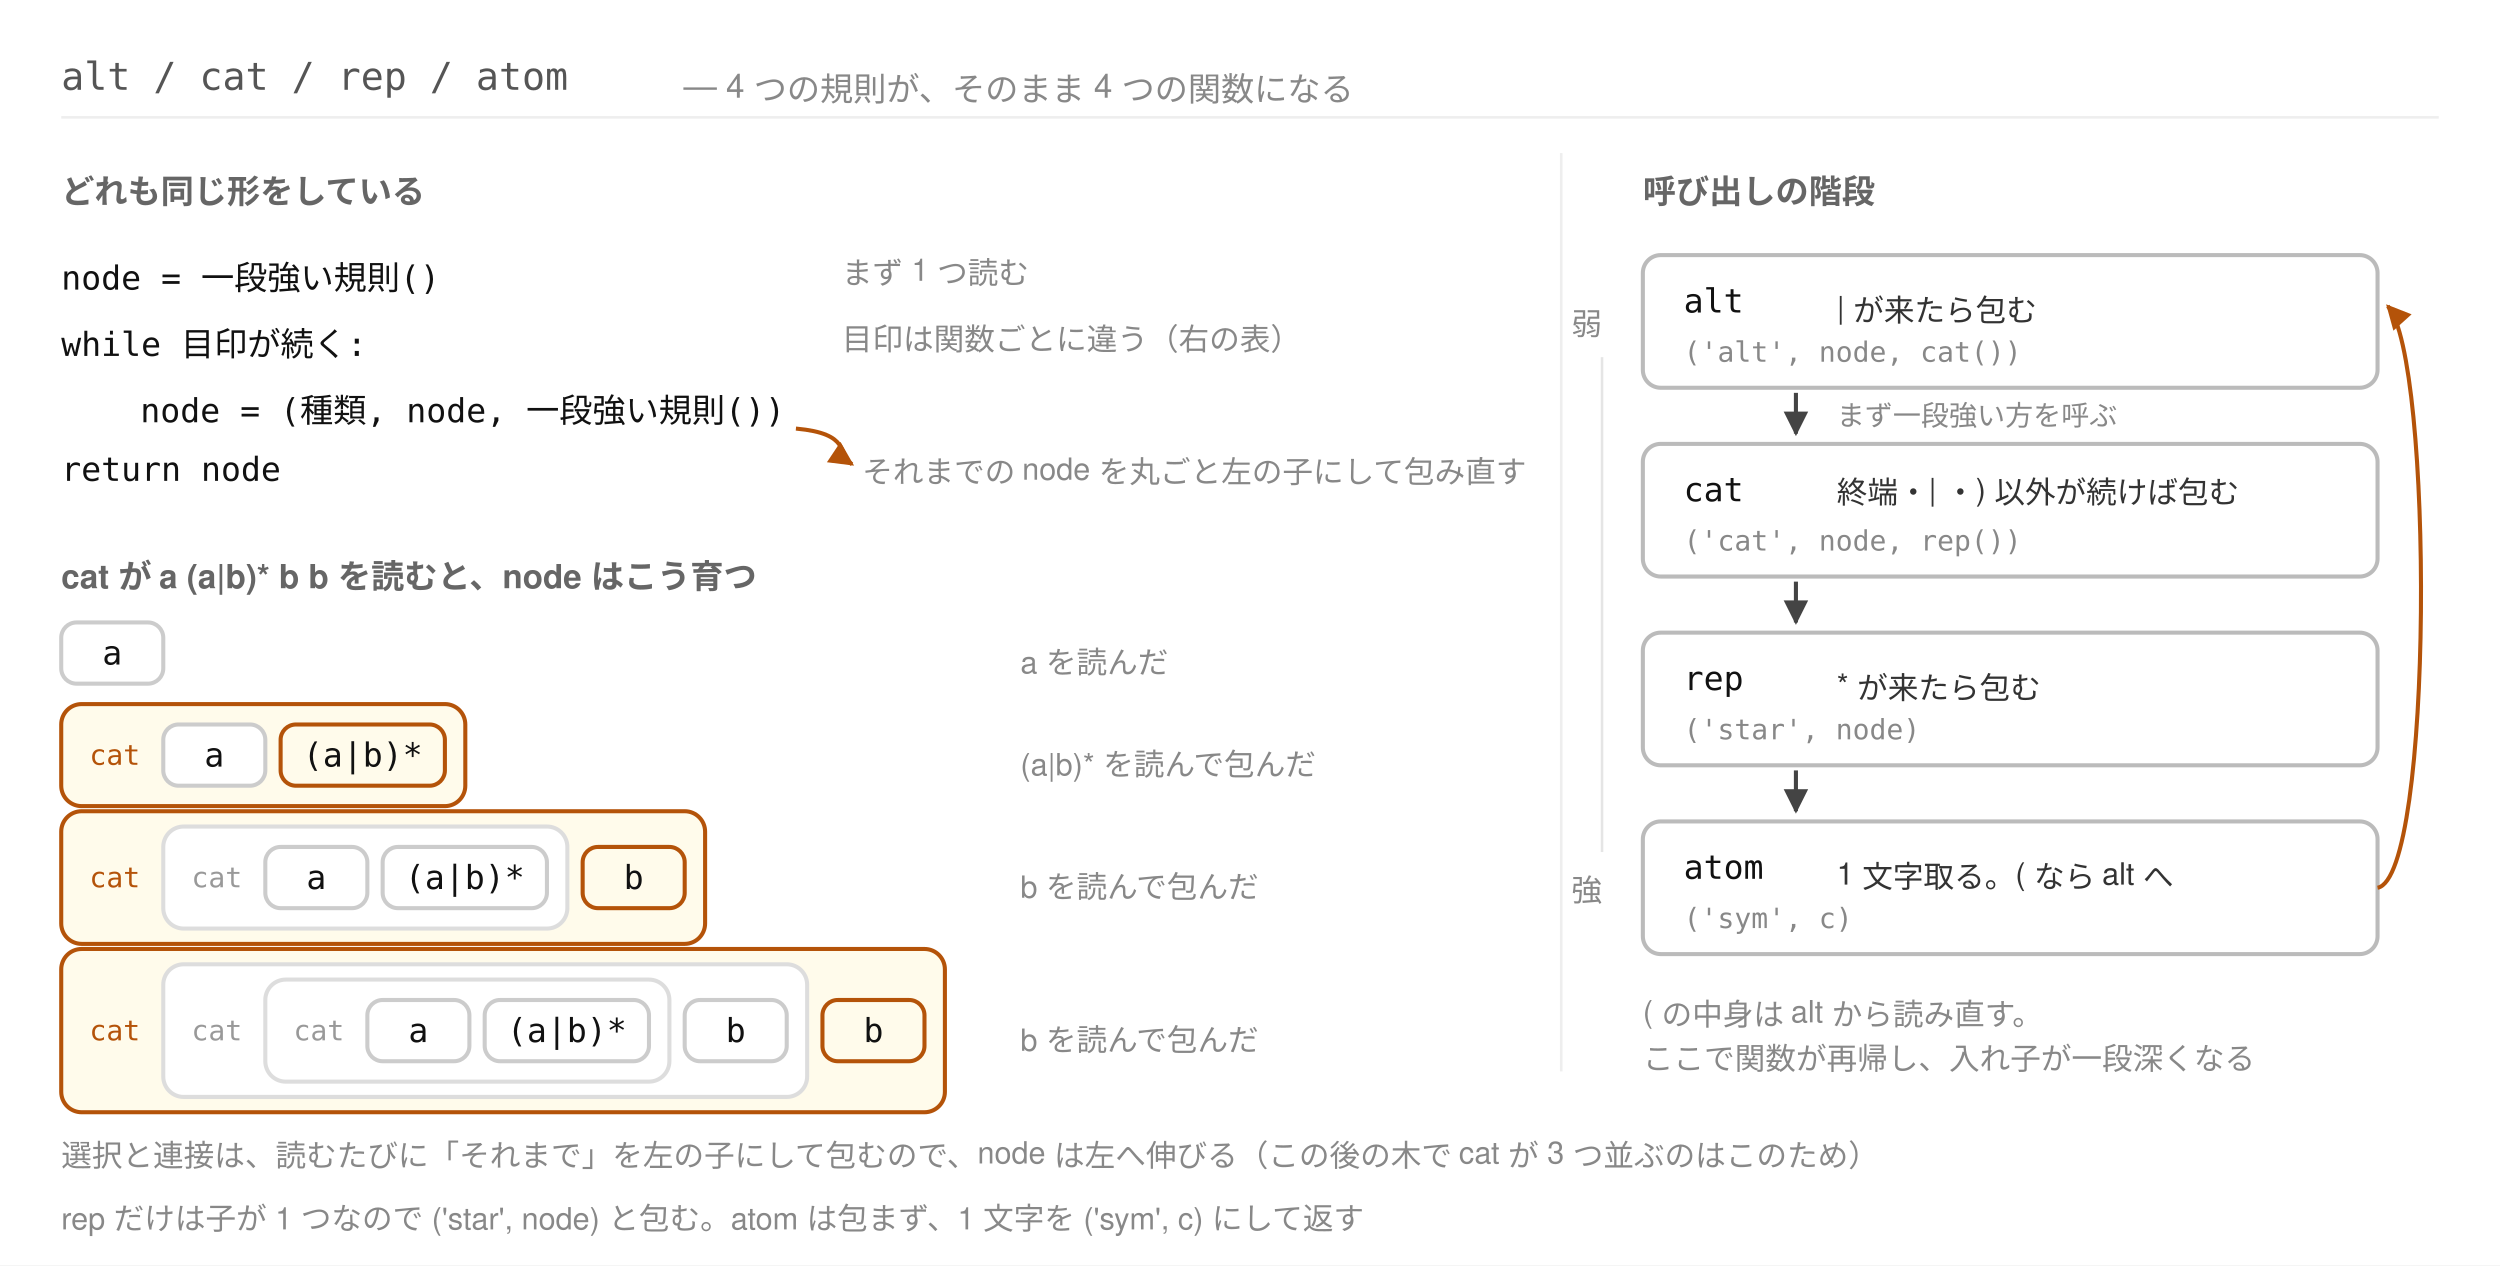
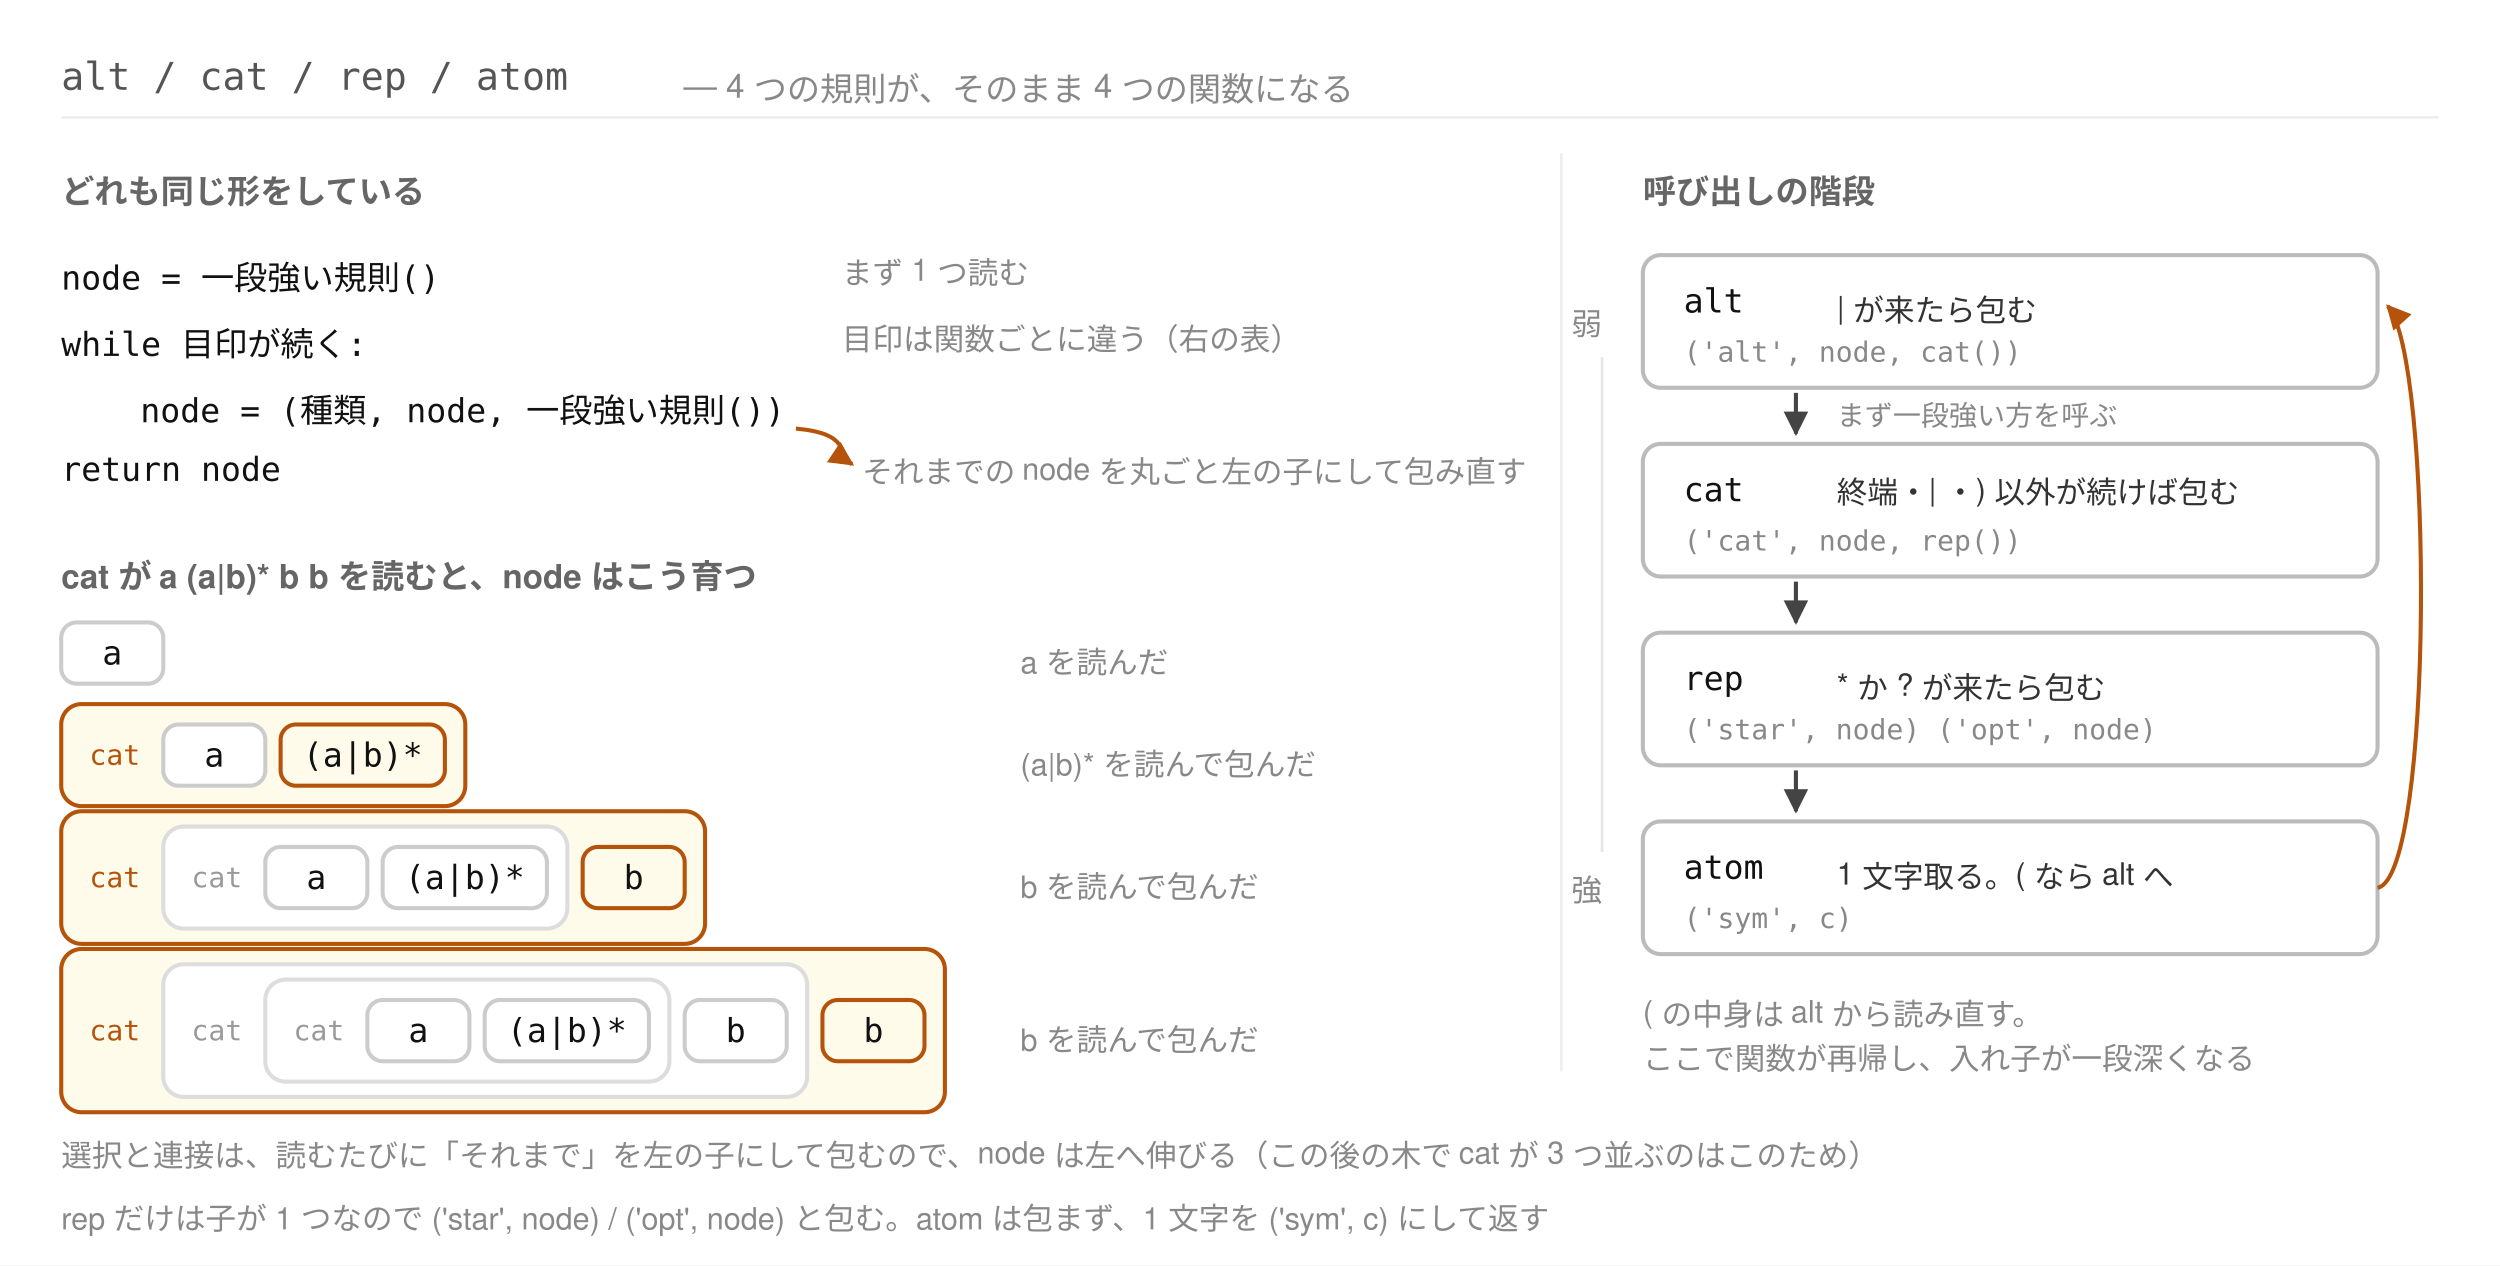
<svg xmlns="http://www.w3.org/2000/svg" viewBox="0 0 980 496" width="980" height="496" font-family="-apple-system, 'Helvetica Neue', Helvetica, Arial, sans-serif">
  <defs>
    <marker id="d" viewBox="0 0 10 10" refX="9" refY="5" markerWidth="6" markerHeight="6" orient="auto-start-reverse">
      <path d="M0,0 L10,5 L0,10 z" fill="#444" />
    </marker>
    <marker id="h" viewBox="0 0 10 10" refX="9" refY="5" markerWidth="6" markerHeight="6" orient="auto-start-reverse">
      <path d="M0,0 L10,5 L0,10 z" fill="#b45309" />
    </marker>
  </defs>
  <rect width="980" height="496" fill="#ffffff" />
  <text x="24" y="30" font-size="15" fill="#555" text-anchor="start" dominant-baseline="central" font-family="ui-monospace, SFMono-Regular, Menlo, Consolas, monospace" font-weight="normal">alt / cat / rep / atom</text>
  <text x="268" y="31" font-size="13" fill="#888" text-anchor="start" dominant-baseline="central" font-family="-apple-system, 'Helvetica Neue', Helvetica, Arial, sans-serif" font-weight="normal">— 4 つの規則が、そのまま 4 つの関数になる</text>
  <line x1="24" y1="46" x2="956" y2="46" stroke="#eeeeee" stroke-width="1" />
  <line x1="612" y1="60" x2="612" y2="420" stroke="#eeeeee" stroke-width="1" />
  <text x="24" y="74" font-size="13" fill="#666" text-anchor="start" dominant-baseline="central" font-family="-apple-system, 'Helvetica Neue', Helvetica, Arial, sans-serif" font-weight="600">どれも同じ形をしている</text>
  <text x="24" y="106" font-size="13" fill="#111" text-anchor="start" dominant-baseline="central" font-family="ui-monospace, SFMono-Regular, Menlo, Consolas, monospace" font-weight="normal">node = 一段強い規則()</text>
  <text x="330" y="106" font-size="12" fill="#888" text-anchor="start" dominant-baseline="central" font-family="-apple-system, 'Helvetica Neue', Helvetica, Arial, sans-serif" font-weight="normal">まず 1 つ読む</text>
  <text x="24" y="132" font-size="13" fill="#111" text-anchor="start" dominant-baseline="central" font-family="ui-monospace, SFMono-Regular, Menlo, Consolas, monospace" font-weight="normal">while 目印が続く:</text>
  <text x="330" y="132" font-size="12" fill="#888" text-anchor="start" dominant-baseline="central" font-family="-apple-system, 'Helvetica Neue', Helvetica, Arial, sans-serif" font-weight="normal">目印は関数ごとに違う（右の表）</text>
  <text x="55" y="158" font-size="13" fill="#111" text-anchor="start" dominant-baseline="central" font-family="ui-monospace, SFMono-Regular, Menlo, Consolas, monospace" font-weight="normal">node = (種類, node, 一段強い規則())</text>
  <text x="338" y="184" font-size="12" fill="#888" text-anchor="start" dominant-baseline="central" font-family="-apple-system, 'Helvetica Neue', Helvetica, Arial, sans-serif" font-weight="normal">それまでの node を丸ごと左の子にして包み直す</text>
  <path d="M312,168 C334,170 328,178 334,182" fill="none" stroke="#b45309" stroke-width="1.6" marker-end="url(#h)" />
  <text x="24" y="184" font-size="13" fill="#111" text-anchor="start" dominant-baseline="central" font-family="ui-monospace, SFMono-Regular, Menlo, Consolas, monospace" font-weight="normal">return node</text>
  <text x="24" y="222" font-size="13" fill="#666" text-anchor="start" dominant-baseline="central" font-family="-apple-system, 'Helvetica Neue', Helvetica, Arial, sans-serif" font-weight="600">cat が a (a|b)* b b を読むと、node はこう育つ</text>
  <rect x="24" y="244.0" width="40" height="24" rx="6" fill="#ffffff" stroke="#cccccc" stroke-width="1.6" />
  <text x="44.0" y="256" font-size="13" fill="#111" text-anchor="middle" dominant-baseline="central" font-family="ui-monospace, SFMono-Regular, Menlo, Consolas, monospace" font-weight="normal">a</text>
  <text x="400" y="256" font-size="12" fill="#888" text-anchor="start" dominant-baseline="central" font-family="-apple-system, 'Helvetica Neue', Helvetica, Arial, sans-serif" font-weight="normal">a を読んだ</text>
  <rect x="24" y="276.0" width="158.4" height="40" rx="8" fill="#fffbeb" stroke="#b45309" stroke-width="1.6" />
  <text x="45.0" y="296" font-size="11" fill="#b45309" text-anchor="middle" dominant-baseline="central" font-family="ui-monospace, SFMono-Regular, Menlo, Consolas, monospace" font-weight="normal">cat</text>
  <rect x="64" y="284.0" width="40" height="24" rx="6" fill="#ffffff" stroke="#cccccc" stroke-width="1.6" />
  <text x="84.0" y="296" font-size="13" fill="#111" text-anchor="middle" dominant-baseline="central" font-family="ui-monospace, SFMono-Regular, Menlo, Consolas, monospace" font-weight="normal">a</text>
  <rect x="110" y="284.0" width="64.4" height="24" rx="6" fill="#fffbeb" stroke="#b45309" stroke-width="1.6" />
  <text x="142.2" y="296" font-size="13" fill="#111" text-anchor="middle" dominant-baseline="central" font-family="ui-monospace, SFMono-Regular, Menlo, Consolas, monospace" font-weight="normal">(a|b)*</text>
  <text x="400" y="296" font-size="12" fill="#888" text-anchor="start" dominant-baseline="central" font-family="-apple-system, 'Helvetica Neue', Helvetica, Arial, sans-serif" font-weight="normal">(a|b)* を読んで包んだ</text>
  <rect x="24" y="318.0" width="252.4" height="52" rx="8" fill="#fffbeb" stroke="#b45309" stroke-width="1.6" />
  <text x="45.0" y="344" font-size="11" fill="#b45309" text-anchor="middle" dominant-baseline="central" font-family="ui-monospace, SFMono-Regular, Menlo, Consolas, monospace" font-weight="normal">cat</text>
  <rect x="64" y="324.0" width="158.4" height="40" rx="8" fill="#ffffff" stroke="#dddddd" stroke-width="1.6" />
  <text x="85.0" y="344" font-size="11" fill="#999" text-anchor="middle" dominant-baseline="central" font-family="ui-monospace, SFMono-Regular, Menlo, Consolas, monospace" font-weight="normal">cat</text>
  <rect x="104" y="332.0" width="40" height="24" rx="6" fill="#ffffff" stroke="#cccccc" stroke-width="1.6" />
  <text x="124.0" y="344" font-size="13" fill="#111" text-anchor="middle" dominant-baseline="central" font-family="ui-monospace, SFMono-Regular, Menlo, Consolas, monospace" font-weight="normal">a</text>
  <rect x="150" y="332.0" width="64.4" height="24" rx="6" fill="#ffffff" stroke="#cccccc" stroke-width="1.6" />
  <text x="182.2" y="344" font-size="13" fill="#111" text-anchor="middle" dominant-baseline="central" font-family="ui-monospace, SFMono-Regular, Menlo, Consolas, monospace" font-weight="normal">(a|b)*</text>
  <rect x="228.4" y="332.0" width="40" height="24" rx="6" fill="#fffbeb" stroke="#b45309" stroke-width="1.6" />
  <text x="248.4" y="344" font-size="13" fill="#111" text-anchor="middle" dominant-baseline="central" font-family="ui-monospace, SFMono-Regular, Menlo, Consolas, monospace" font-weight="normal">b</text>
  <text x="400" y="344" font-size="12" fill="#888" text-anchor="start" dominant-baseline="central" font-family="-apple-system, 'Helvetica Neue', Helvetica, Arial, sans-serif" font-weight="normal">b を読んで包んだ</text>
  <rect x="24" y="372.0" width="346.4" height="64" rx="8" fill="#fffbeb" stroke="#b45309" stroke-width="1.6" />
  <text x="45.0" y="404" font-size="11" fill="#b45309" text-anchor="middle" dominant-baseline="central" font-family="ui-monospace, SFMono-Regular, Menlo, Consolas, monospace" font-weight="normal">cat</text>
  <rect x="64" y="378.0" width="252.4" height="52" rx="8" fill="#ffffff" stroke="#dddddd" stroke-width="1.6" />
  <text x="85.0" y="404" font-size="11" fill="#999" text-anchor="middle" dominant-baseline="central" font-family="ui-monospace, SFMono-Regular, Menlo, Consolas, monospace" font-weight="normal">cat</text>
  <rect x="104" y="384.0" width="158.4" height="40" rx="8" fill="#ffffff" stroke="#dddddd" stroke-width="1.6" />
  <text x="125.0" y="404" font-size="11" fill="#999" text-anchor="middle" dominant-baseline="central" font-family="ui-monospace, SFMono-Regular, Menlo, Consolas, monospace" font-weight="normal">cat</text>
  <rect x="144" y="392.0" width="40" height="24" rx="6" fill="#ffffff" stroke="#cccccc" stroke-width="1.6" />
  <text x="164.0" y="404" font-size="13" fill="#111" text-anchor="middle" dominant-baseline="central" font-family="ui-monospace, SFMono-Regular, Menlo, Consolas, monospace" font-weight="normal">a</text>
  <rect x="190" y="392.0" width="64.4" height="24" rx="6" fill="#ffffff" stroke="#cccccc" stroke-width="1.6" />
  <text x="222.2" y="404" font-size="13" fill="#111" text-anchor="middle" dominant-baseline="central" font-family="ui-monospace, SFMono-Regular, Menlo, Consolas, monospace" font-weight="normal">(a|b)*</text>
  <rect x="268.4" y="392.0" width="40" height="24" rx="6" fill="#ffffff" stroke="#cccccc" stroke-width="1.6" />
  <text x="288.4" y="404" font-size="13" fill="#111" text-anchor="middle" dominant-baseline="central" font-family="ui-monospace, SFMono-Regular, Menlo, Consolas, monospace" font-weight="normal">b</text>
  <rect x="322.4" y="392.0" width="40" height="24" rx="6" fill="#fffbeb" stroke="#b45309" stroke-width="1.6" />
  <text x="342.4" y="404" font-size="13" fill="#111" text-anchor="middle" dominant-baseline="central" font-family="ui-monospace, SFMono-Regular, Menlo, Consolas, monospace" font-weight="normal">b</text>
  <text x="400" y="404" font-size="12" fill="#888" text-anchor="start" dominant-baseline="central" font-family="-apple-system, 'Helvetica Neue', Helvetica, Arial, sans-serif" font-weight="normal">b を読んで包んだ</text>
  <text x="644" y="74" font-size="13" fill="#666" text-anchor="start" dominant-baseline="central" font-family="-apple-system, 'Helvetica Neue', Helvetica, Arial, sans-serif" font-weight="600">呼び出しの階段</text>
  <rect x="644" y="100" width="288" height="52" rx="7" fill="#ffffff" stroke="#bbbbbb" stroke-width="1.6" />
  <text x="660" y="118" font-size="13" fill="#111" text-anchor="start" dominant-baseline="central" font-family="ui-monospace, SFMono-Regular, Menlo, Consolas, monospace" font-weight="normal">alt</text>
  <text x="720" y="118" font-size="12" fill="#333" text-anchor="start" dominant-baseline="central" font-family="-apple-system, 'Helvetica Neue', Helvetica, Arial, sans-serif" font-weight="normal">| が来たら包む</text>
  <text x="660" y="138" font-size="11" fill="#888" text-anchor="start" dominant-baseline="central" font-family="ui-monospace, SFMono-Regular, Menlo, Consolas, monospace" font-weight="normal">('alt', node, cat())</text>
  <rect x="644" y="174" width="288" height="52" rx="7" fill="#ffffff" stroke="#bbbbbb" stroke-width="1.6" />
  <text x="660" y="192" font-size="13" fill="#111" text-anchor="start" dominant-baseline="central" font-family="ui-monospace, SFMono-Regular, Menlo, Consolas, monospace" font-weight="normal">cat</text>
  <text x="720" y="192" font-size="12" fill="#333" text-anchor="start" dominant-baseline="central" font-family="-apple-system, 'Helvetica Neue', Helvetica, Arial, sans-serif" font-weight="normal">終端・| ・) 以外が続けば包む</text>
  <text x="660" y="212" font-size="11" fill="#888" text-anchor="start" dominant-baseline="central" font-family="ui-monospace, SFMono-Regular, Menlo, Consolas, monospace" font-weight="normal">('cat', node, rep())</text>
  <rect x="644" y="248" width="288" height="52" rx="7" fill="#ffffff" stroke="#bbbbbb" stroke-width="1.6" />
  <text x="660" y="266" font-size="13" fill="#111" text-anchor="start" dominant-baseline="central" font-family="ui-monospace, SFMono-Regular, Menlo, Consolas, monospace" font-weight="normal">rep</text>
-   <text x="720" y="266" font-size="12" fill="#333" text-anchor="start" dominant-baseline="central" font-family="-apple-system, 'Helvetica Neue', Helvetica, Arial, sans-serif" font-weight="normal">* が来たら包む</text>
-   <text x="660" y="286" font-size="11" fill="#888" text-anchor="start" dominant-baseline="central" font-family="ui-monospace, SFMono-Regular, Menlo, Consolas, monospace" font-weight="normal">('star', node)</text>
+   <text x="720" y="266" font-size="12" fill="#333" text-anchor="start" dominant-baseline="central" font-family="-apple-system, 'Helvetica Neue', Helvetica, Arial, sans-serif" font-weight="normal">* か ? が来たら包む</text>
+   <text x="660" y="286" font-size="11" fill="#888" text-anchor="start" dominant-baseline="central" font-family="ui-monospace, SFMono-Regular, Menlo, Consolas, monospace" font-weight="normal">('star', node)  ('opt', node)</text>
  <rect x="644" y="322" width="288" height="52" rx="7" fill="#ffffff" stroke="#bbbbbb" stroke-width="1.6" />
  <text x="660" y="340" font-size="13" fill="#111" text-anchor="start" dominant-baseline="central" font-family="ui-monospace, SFMono-Regular, Menlo, Consolas, monospace" font-weight="normal">atom</text>
  <text x="720" y="340" font-size="12" fill="#333" text-anchor="start" dominant-baseline="central" font-family="-apple-system, 'Helvetica Neue', Helvetica, Arial, sans-serif" font-weight="normal">1 文字取る。( なら alt へ</text>
  <text x="660" y="360" font-size="11" fill="#888" text-anchor="start" dominant-baseline="central" font-family="ui-monospace, SFMono-Regular, Menlo, Consolas, monospace" font-weight="normal">('sym', c)</text>
  <path d="M704,154 L704,170" fill="none" stroke="#444" stroke-width="1.6" marker-end="url(#d)" />
  <path d="M704,228 L704,244" fill="none" stroke="#444" stroke-width="1.6" marker-end="url(#d)" />
  <path d="M704,302 L704,318" fill="none" stroke="#444" stroke-width="1.6" marker-end="url(#d)" />
  <text x="720" y="162" font-size="11" fill="#888" text-anchor="start" dominant-baseline="central" font-family="-apple-system, 'Helvetica Neue', Helvetica, Arial, sans-serif" font-weight="normal">まず一段強い方を呼ぶ</text>
  <text x="628" y="126" font-size="12" fill="#888" text-anchor="end" dominant-baseline="central" font-family="-apple-system, 'Helvetica Neue', Helvetica, Arial, sans-serif" font-weight="normal">弱</text>
  <text x="628" y="348" font-size="12" fill="#888" text-anchor="end" dominant-baseline="central" font-family="-apple-system, 'Helvetica Neue', Helvetica, Arial, sans-serif" font-weight="normal">強</text>
  <line x1="628" y1="140" x2="628" y2="334" stroke="#e5e5e5" stroke-width="1" />
  <path d="M932,348 C954,344 954,140 936,120" fill="none" stroke="#b45309" stroke-width="1.6" marker-end="url(#h)" />
  <text x="644" y="394" font-size="12" fill="#888" text-anchor="start" dominant-baseline="central" font-family="-apple-system, 'Helvetica Neue', Helvetica, Arial, sans-serif" font-weight="normal">( の中身は alt から読み直す。</text>
  <text x="644" y="414" font-size="12" fill="#888" text-anchor="start" dominant-baseline="central" font-family="-apple-system, 'Helvetica Neue', Helvetica, Arial, sans-serif" font-weight="normal">ここで関数が再帰し、入れ子が一段深くなる</text>
  <text x="24" y="452" font-size="12" fill="#888" text-anchor="start" dominant-baseline="central" font-family="-apple-system, 'Helvetica Neue', Helvetica, Arial, sans-serif" font-weight="normal">選択と連接は、読むたびに「それまで」を左の子にして包むので、node は左へ伸びる（この後の木で cat が 3 つ並ぶのはこのため）</text>
-   <text x="24" y="474" font-size="12" fill="#888" text-anchor="start" dominant-baseline="central" font-family="-apple-system, 'Helvetica Neue', Helvetica, Arial, sans-serif" font-weight="normal">rep だけは子が 1 つなので ('star', node) と包む。atom は包まず、1 文字を ('sym', c) にして返す</text>
+   <text x="24" y="474" font-size="12" fill="#888" text-anchor="start" dominant-baseline="central" font-family="-apple-system, 'Helvetica Neue', Helvetica, Arial, sans-serif" font-weight="normal">rep だけは子が 1 つなので ('star', node) / ('opt', node) と包む。atom は包まず、1 文字を ('sym', c) にして返す</text>
</svg>
